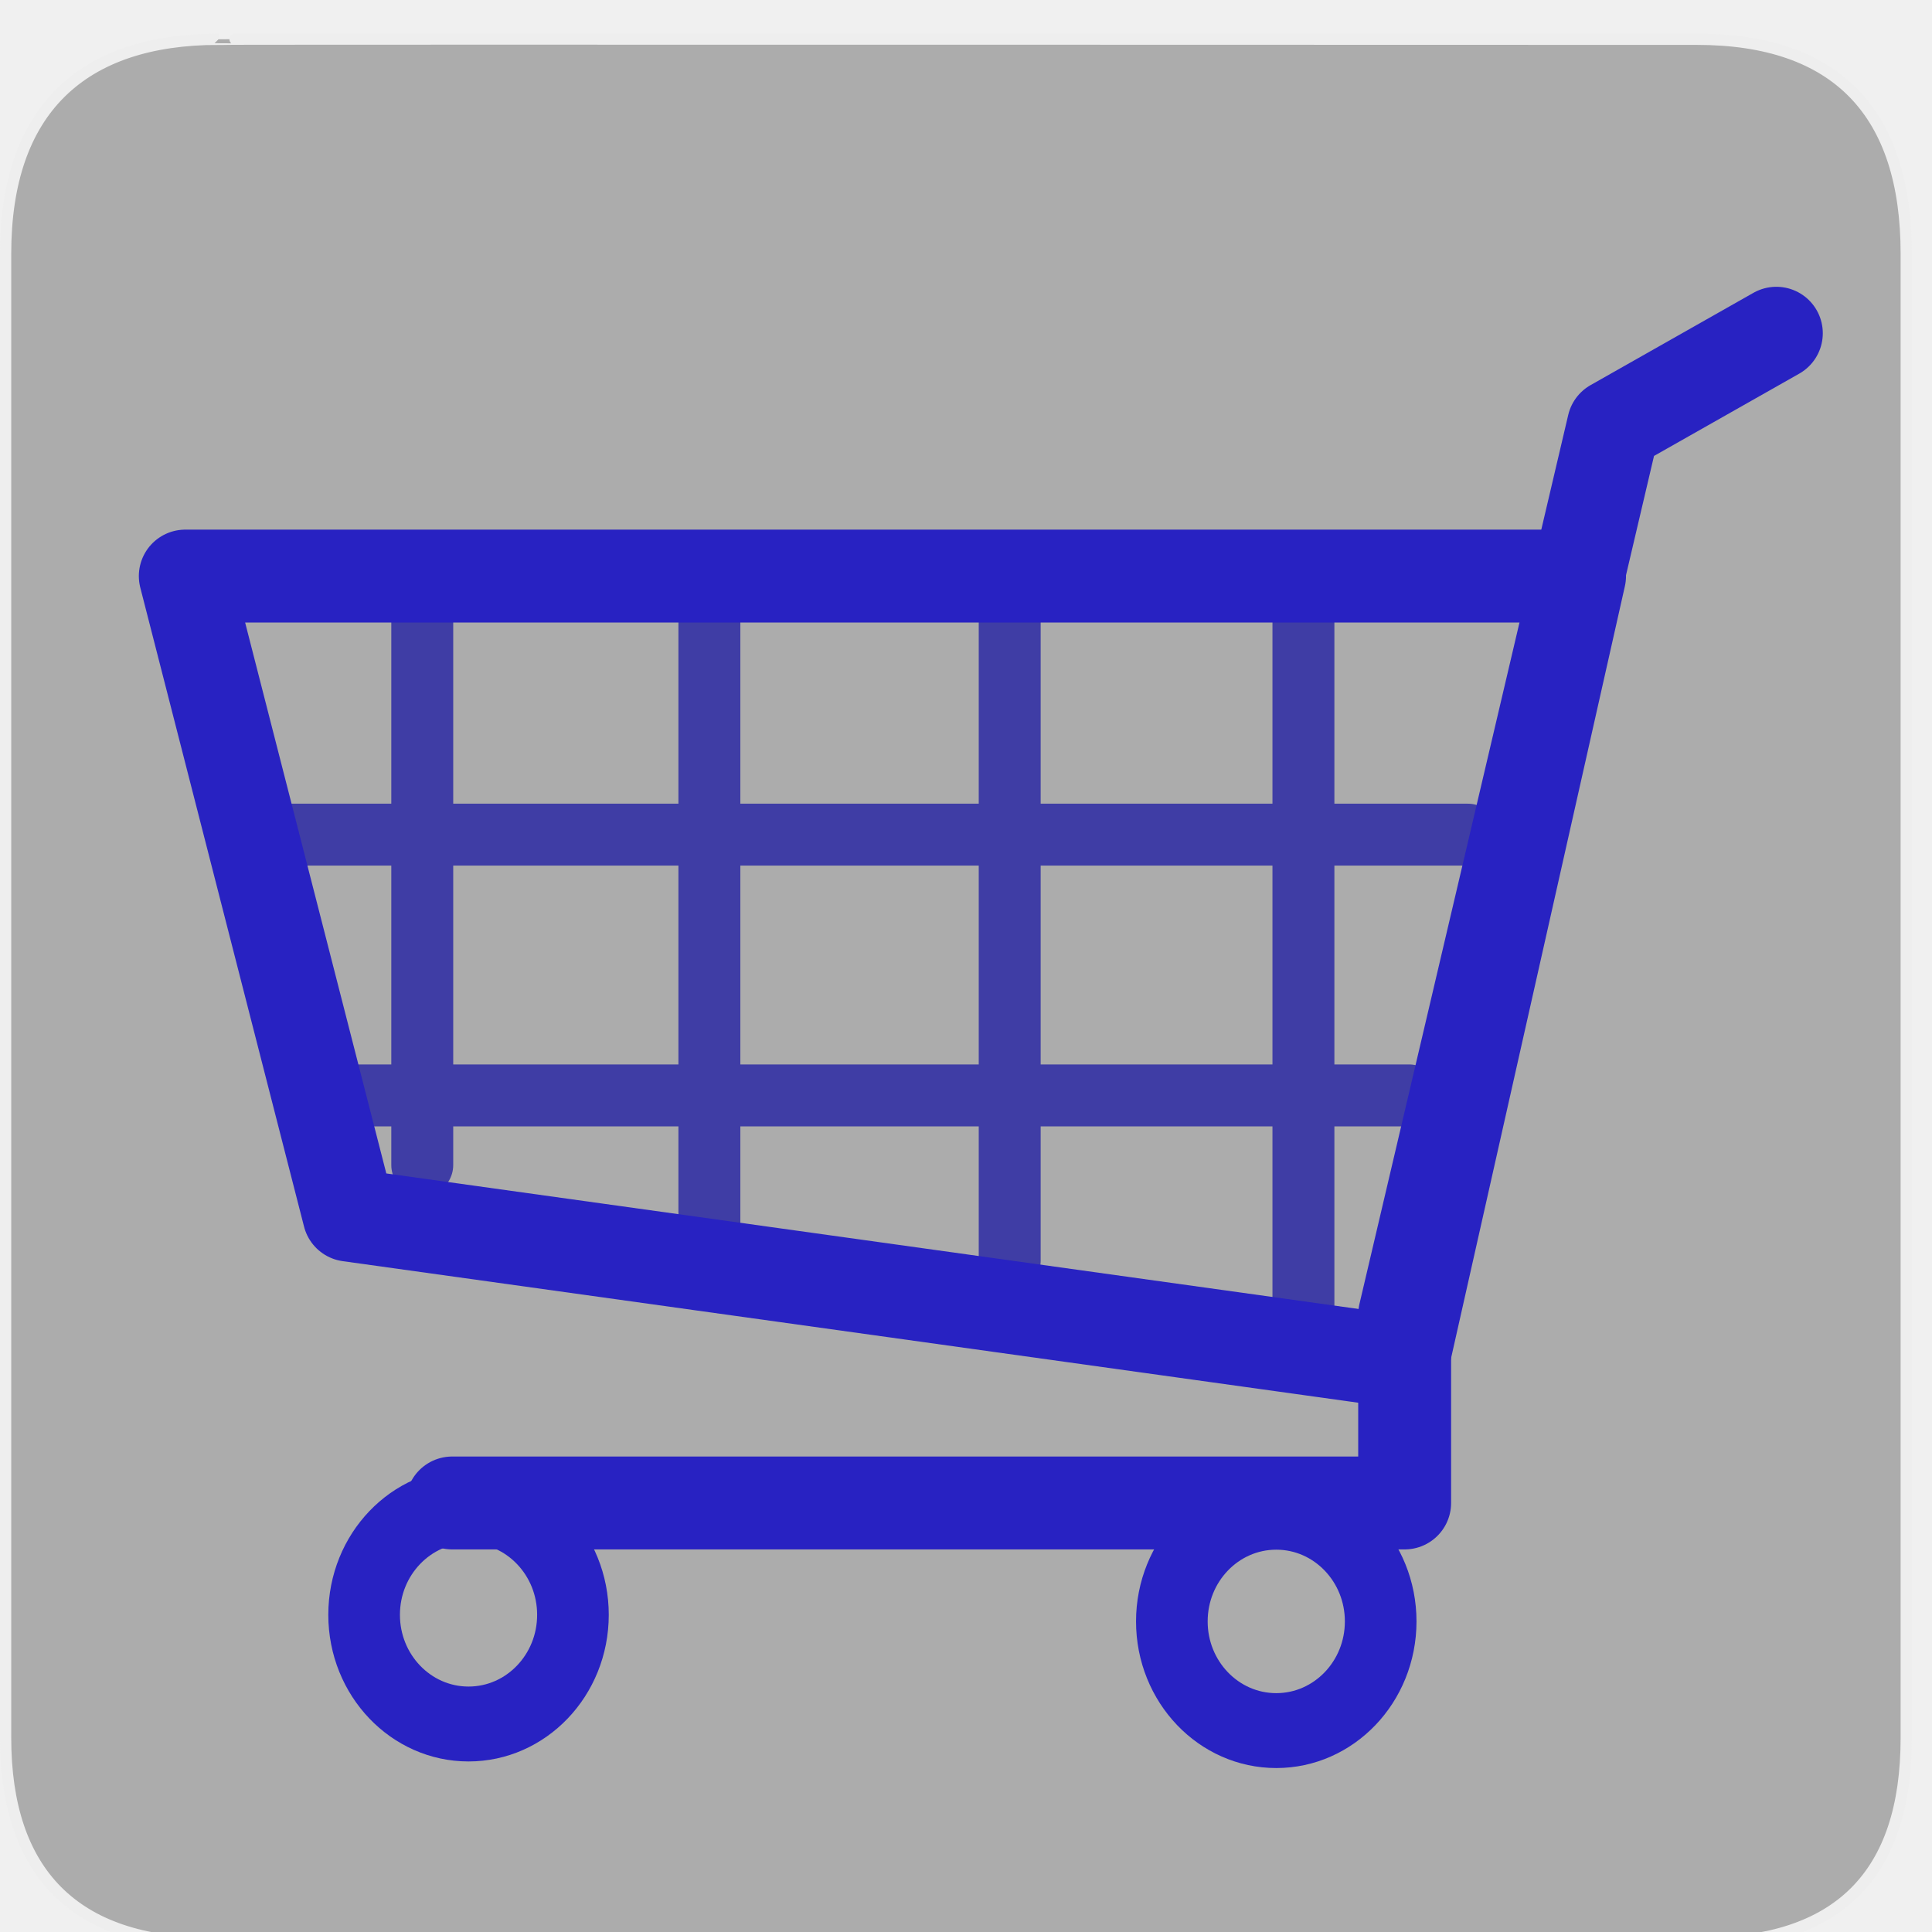
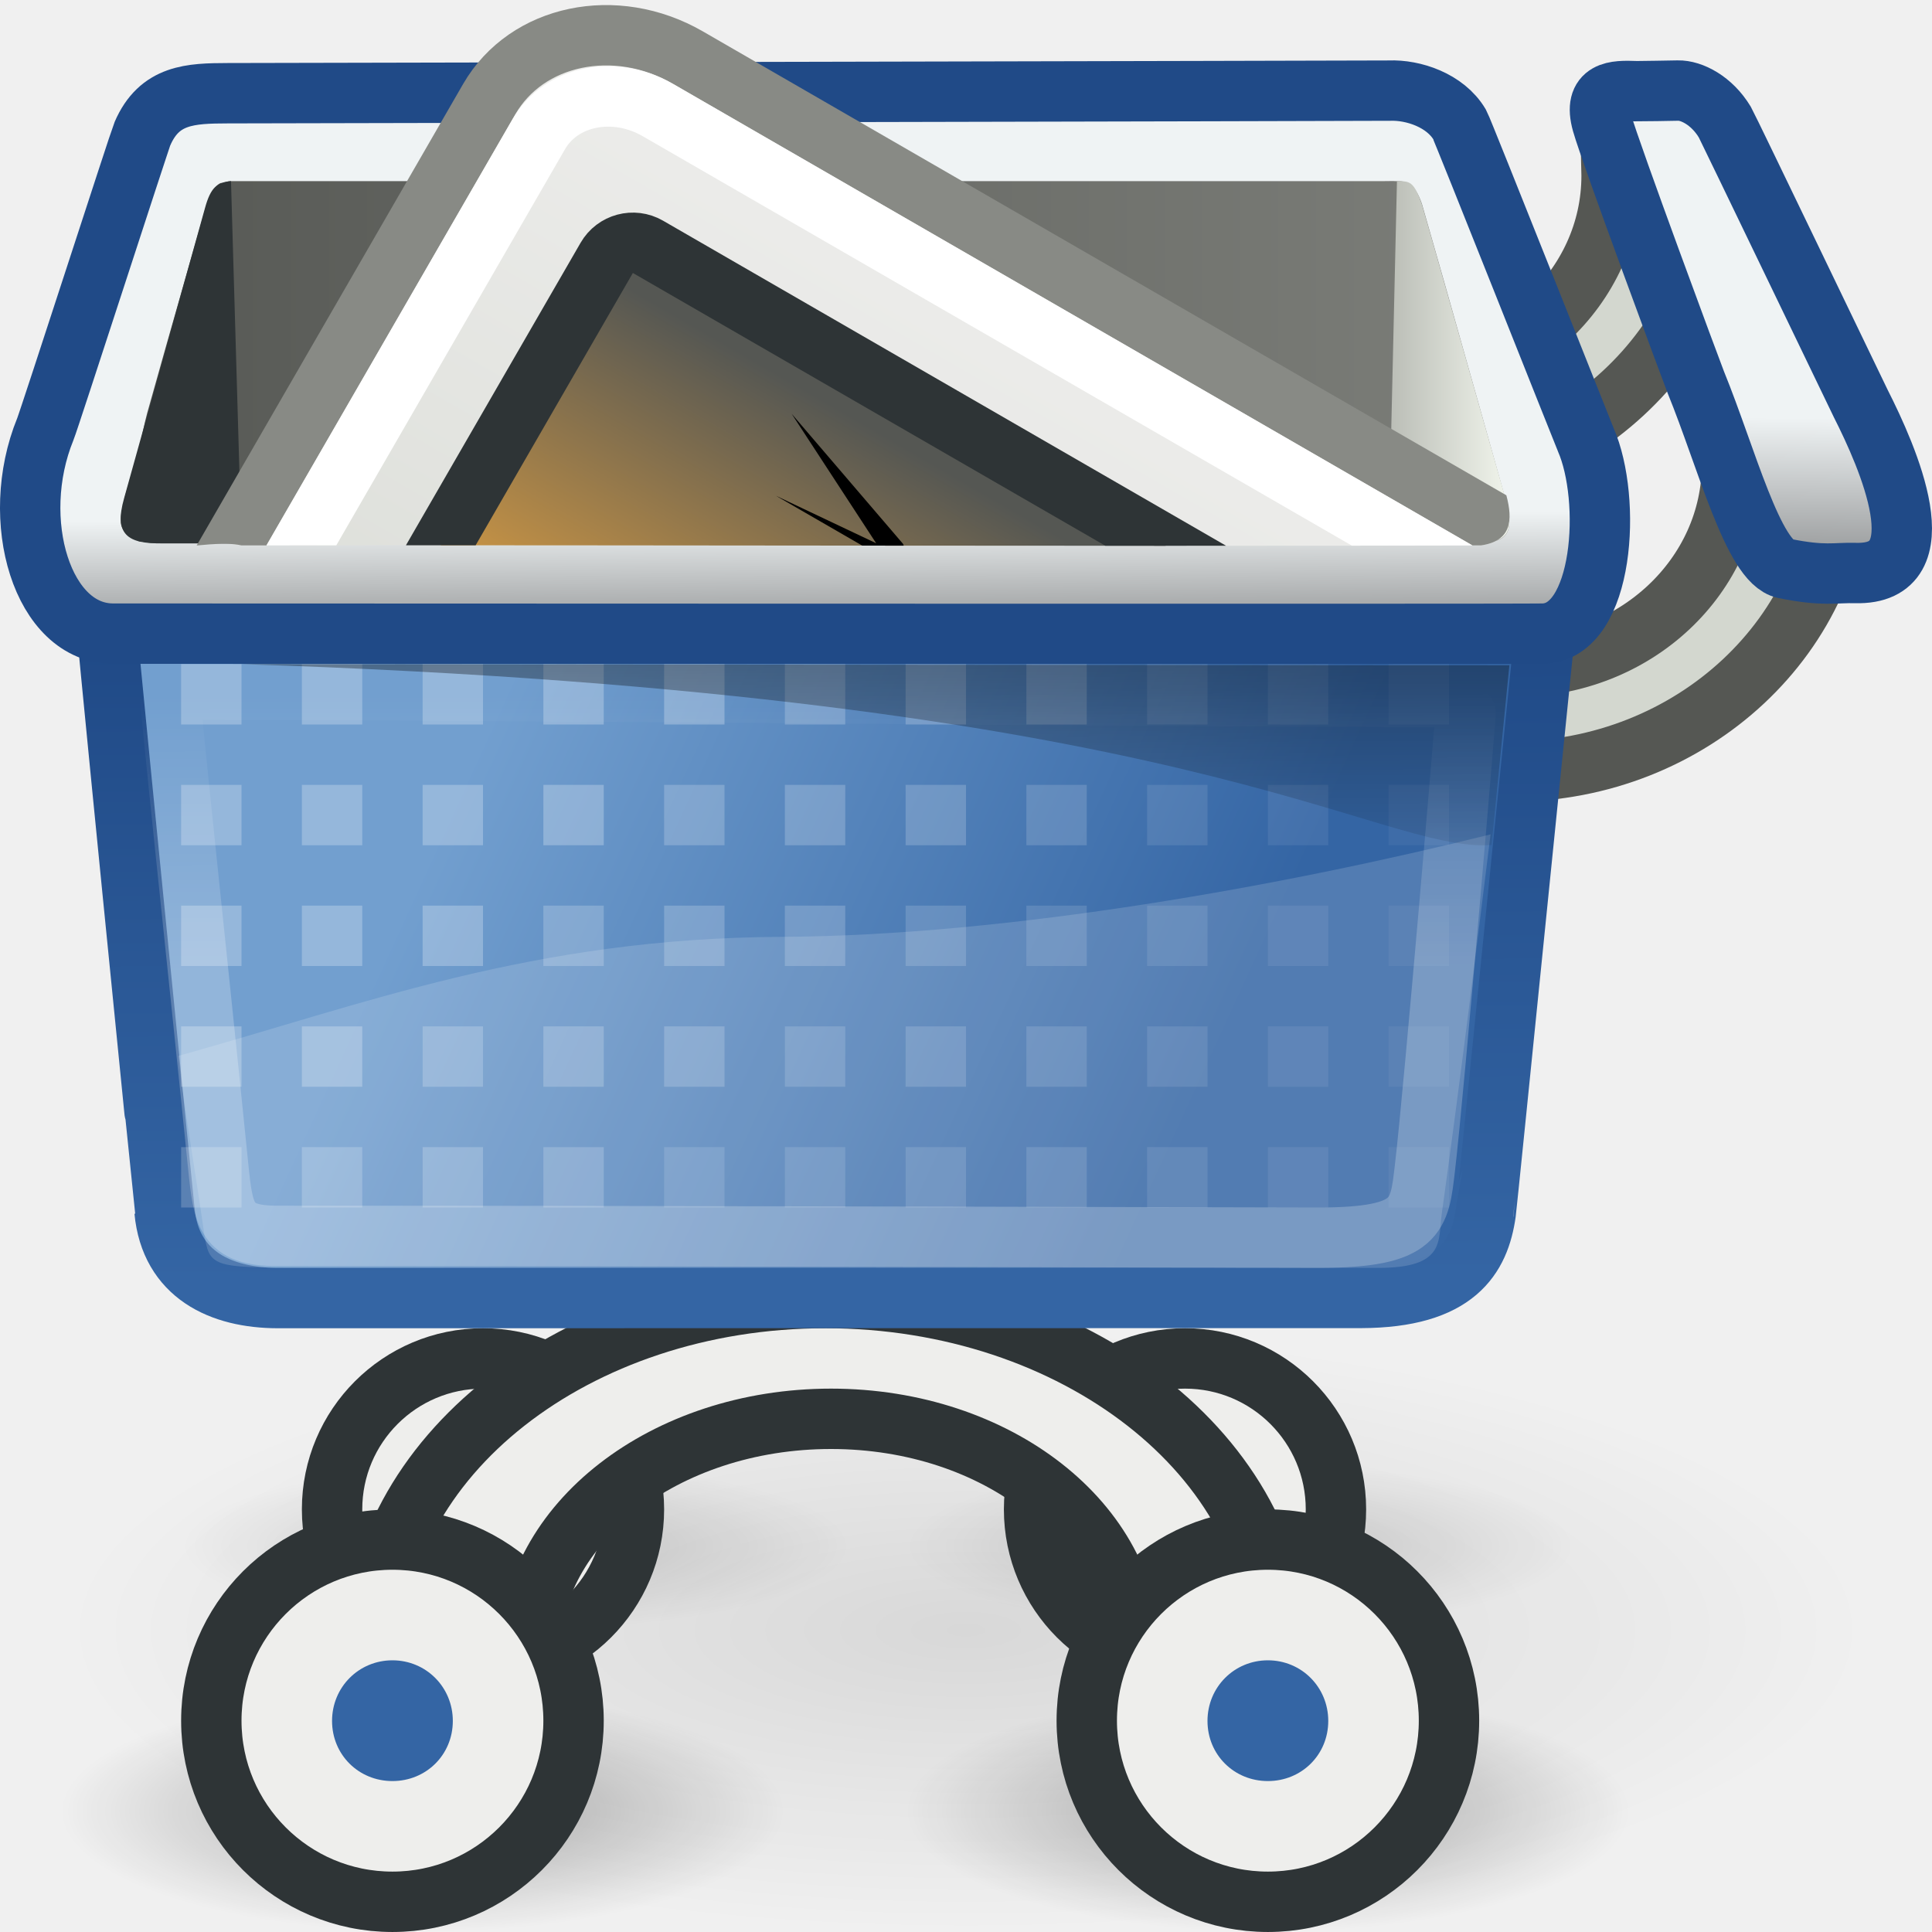
- <svg xmlns="http://www.w3.org/2000/svg" version="1.0" width="100" height="100" viewBox="0 0 100 100" id="svg2">
-   <defs id="defs4">
-     </defs>
-   <g id="g3848" transform="matrix(0.1706592,0,0,0.1706592,0,83.64731)">
-     <g transform="translate(0,-480)" style="fill:#000000;fill-opacity:0.283" id="g1327">
-       <path id="path1329" style="fill:#000000;fill-opacity:0.283;stroke:#eeeeee;stroke-width:3.408" d="M 66.275,1.768 C 24.94,1.768 1.704,23.139 1.704,66.804 l 0,450.123 c 0,40.844 20.895,62.229 62.192,62.229 l 452.024,0 c 41.307,0 62.229,-20.315 62.229,-62.229 l 0,-450.123 c 0,-42.601 -20.922,-65.036 -63.521,-65.036 -0.004,0 -448.495,-0.143 -448.353,0 z" />
+ <svg xmlns="http://www.w3.org/2000/svg" xmlns:xlink="http://www.w3.org/1999/xlink" version="1.0" width="32" height="32" id="svg57">
+   <defs id="defs3">
+     <linearGradient id="linearGradient15796">
+       <stop id="stop15798" style="stop-color:#000000;stop-opacity:1" offset="0" />
+       <stop id="stop15800" style="stop-color:#000000;stop-opacity:0" offset="1" />
+     </linearGradient>
+     <linearGradient id="linearGradient381">
+       <stop id="stop382" style="stop-color:#ffffff;stop-opacity:1" offset="0" />
+       <stop id="stop383" style="stop-color:#ffffff;stop-opacity:0" offset="1" />
+     </linearGradient>
+     <linearGradient id="linearGradient1065">
+       <stop id="stop1066" style="stop-color:#729fcf;stop-opacity:1" offset="0" />
+       <stop id="stop1067" style="stop-color:#3465a4;stop-opacity:1" offset="1" />
+     </linearGradient>
+     <linearGradient id="linearGradient172">
+       <stop id="stop173" style="stop-color:#204a87;stop-opacity:1" offset="0" />
+       <stop id="stop174" style="stop-color:#3465a4;stop-opacity:1" offset="1" />
+     </linearGradient>
+     <linearGradient id="linearGradient161">
+       <stop id="stop162" style="stop-color:#575955;stop-opacity:1" offset="0" />
+       <stop id="stop163" style="stop-color:#7c7e79;stop-opacity:1" offset="1" />
+     </linearGradient>
+     <linearGradient id="linearGradient157">
+       <stop id="stop158" style="stop-color:#babdb6;stop-opacity:1" offset="0" />
+       <stop id="stop159" style="stop-color:#f1f5ec;stop-opacity:1" offset="1" />
+     </linearGradient>
+     <linearGradient id="linearGradient149">
+       <stop id="stop150" style="stop-color:#000000;stop-opacity:1" offset="0" />
+       <stop id="stop151" style="stop-color:#000000;stop-opacity:0" offset="1" />
+     </linearGradient>
+     <linearGradient id="linearGradient1869">
+       <stop id="stop1870" style="stop-color:#eff3f4;stop-opacity:1" offset="0" />
+       <stop id="stop1871" style="stop-color:#939596;stop-opacity:1" offset="1" />
+     </linearGradient>
+     <linearGradient x1="44.757" y1="11.072" x2="44.864" y2="15.095" id="linearGradient5340" xlink:href="#linearGradient1869" gradientUnits="userSpaceOnUse" gradientTransform="matrix(0.5631986,2.2551601e-2,-1.4938618e-2,0.6065785,5.07098,-0.7967673)" />
+     <linearGradient x1="19.977" y1="38.963" x2="19.858" y2="23.601" id="linearGradient5345" xlink:href="#linearGradient381" gradientUnits="userSpaceOnUse" gradientTransform="matrix(0.7173374,0,0,0.2978075,-0.572959,4.475491)" />
+     <linearGradient x1="5.852" y1="25.978" x2="7.529" y2="69.461" id="linearGradient5351" xlink:href="#linearGradient149" gradientUnits="userSpaceOnUse" gradientTransform="matrix(2.03941,0,0,0.2755419,-1.935528,-4.158089)" />
+     <linearGradient x1="-4.638" y1="104.388" x2="-4.524" y2="110.614" id="linearGradient5361" xlink:href="#linearGradient1869" gradientUnits="userSpaceOnUse" gradientTransform="matrix(0.8645561,0,0,0.3147706,17.36193,-24.29941)" />
+     <linearGradient x1="10.861" y1="33.139" x2="30.587" y2="37.721" id="linearGradient5364" xlink:href="#linearGradient1065" gradientUnits="userSpaceOnUse" gradientTransform="matrix(0.7033294,0,0,0.3559023,-0.6071153,2.466422)" />
+     <linearGradient x1="19.347" y1="23.114" x2="19.673" y2="52.625" id="linearGradient5366" xlink:href="#linearGradient172" gradientUnits="userSpaceOnUse" gradientTransform="matrix(0.7033294,0,0,0.3559023,-0.6071153,2.466422)" />
+     <radialGradient cx="22.188" cy="43.938" r="21.812" fx="22.188" fy="43.938" id="radialGradient5384" xlink:href="#linearGradient15796" gradientUnits="userSpaceOnUse" gradientTransform="matrix(1,0,0,0.1575931,0,37.01325)" />
+     <linearGradient x1="2.933" y1="21.17" x2="19.738" y2="21.17" id="linearGradient6751" xlink:href="#linearGradient161" gradientUnits="userSpaceOnUse" gradientTransform="matrix(1.383941,0,0,0.3570344,-2.058492,-1.558288)" />
+     <radialGradient cx="22.188" cy="43.938" r="21.812" fx="22.188" fy="43.938" id="radialGradient8668" xlink:href="#linearGradient15796" gradientUnits="userSpaceOnUse" gradientTransform="matrix(1,0,0,0.1575931,0,37.01325)" />
+     <radialGradient cx="22.188" cy="43.938" r="21.812" fx="22.188" fy="43.938" id="radialGradient9074" xlink:href="#linearGradient15796" gradientUnits="userSpaceOnUse" gradientTransform="matrix(1,0,0,0.1575931,0,37.01325)" />
+     <radialGradient cx="22.188" cy="43.938" r="21.812" fx="22.188" fy="43.938" id="radialGradient9078" xlink:href="#linearGradient15796" gradientUnits="userSpaceOnUse" gradientTransform="matrix(1,0,0,0.1575931,0,37.01325)" />
+     <radialGradient cx="22.188" cy="43.938" r="21.812" fx="22.188" fy="43.938" id="radialGradient9082" xlink:href="#linearGradient15796" gradientUnits="userSpaceOnUse" gradientTransform="matrix(1,0,0,0.1575931,0,37.01325)" />
+     <linearGradient id="linearGradient5589">
+       <stop id="stop5591" style="stop-color:#ececea;stop-opacity:1" offset="0" />
+       <stop id="stop5593" style="stop-color:#d6d9d2;stop-opacity:1" offset="1" />
+     </linearGradient>
+     <linearGradient id="linearGradient4616">
+       <stop id="stop4618" style="stop-color:#2e3436;stop-opacity:1" offset="0" />
+       <stop id="stop4620" style="stop-color:#2e3436;stop-opacity:0" offset="1" />
+     </linearGradient>
+     <linearGradient id="linearGradient4928">
+       <stop id="stop4930" style="stop-color:#fce94f;stop-opacity:1" offset="0" />
+       <stop id="stop4932" style="stop-color:#fce94f;stop-opacity:0" offset="1" />
+     </linearGradient>
+     <linearGradient id="linearGradient2065">
+       <stop id="stop2067" style="stop-color:#555753;stop-opacity:1" offset="0" />
+       <stop id="stop2069" style="stop-color:#fcaf3e;stop-opacity:1" offset="1" />
+     </linearGradient>
+     <linearGradient x1="12.812" y1="4" x2="12.812" y2="25.985" id="linearGradient10188" xlink:href="#linearGradient5589" gradientUnits="userSpaceOnUse" gradientTransform="matrix(0.7586207,0,0,0.68,0.362069,-38.2)" />
+     <linearGradient x1="-11.986" y1="13.123" x2="-11.986" y2="29.727" id="linearGradient10190" xlink:href="#linearGradient2065" gradientUnits="userSpaceOnUse" gradientTransform="matrix(0.4567904,0,0,0.4583338,17.9753,-38.7255)" />
+     <radialGradient cx="-6.007" cy="32.837" r="9.906" fx="-6.007" fy="32.837" id="radialGradient10192" xlink:href="#linearGradient4928" gradientUnits="userSpaceOnUse" gradientTransform="matrix(0.4987002,0,0,0.4484765,12.82835,-37.69436)" />
+     <linearGradient x1="25.355" y1="34.007" x2="25.355" y2="32.409" id="linearGradient10194" xlink:href="#linearGradient4616" gradientUnits="userSpaceOnUse" gradientTransform="matrix(0.4411769,0,0,0.4999997,1.911766,-40.45466)" />
+     <linearGradient x1="55.208" y1="6.89" x2="60.686" y2="6.89" id="linearGradient10202" xlink:href="#linearGradient157" gradientUnits="userSpaceOnUse" gradientTransform="matrix(0.3651221,0,0,1.095364,2.84227,-1.546839)" />
+     <clipPath id="clipPath10207">
+       <path d="M -2.729,-34.252 C -2.467,-32.768 -1.292,-29.207 -1.262,-28.712 C -0.952,-27.516 -0.661,-26.301 -0.277,-25.131 C 0.355,-24.675 1.034,-25.614 1.642,-25.806 C 7.563,-29.235 13.507,-32.635 19.423,-36.072 C 20.223,-36.703 18.81,-37.316 18.477,-37.835 C 17.721,-38.546 14.576,-41.925 13.049,-43.361 L -2.729,-34.252 z" id="path10209" style="fill:url(#linearGradient10211);fill-opacity:1;fill-rule:evenodd;stroke:none;stroke-width:0;stroke-linecap:butt;stroke-linejoin:miter;marker:none;marker-start:none;marker-mid:none;marker-end:none;stroke-miterlimit:4;stroke-dashoffset:0;stroke-opacity:1;visibility:visible;display:block" />
+     </clipPath>
+     <linearGradient x1="2.933" y1="21.17" x2="19.738" y2="21.17" id="linearGradient10211" xlink:href="#linearGradient161" gradientUnits="userSpaceOnUse" gradientTransform="matrix(1.198528,-0.6919707,0.1785172,0.3092009,-8.883533,-31.92038)" />
+   </defs>
+   <g id="layer1" style="display:inline">
+     <path d="M 44,43.938 A 21.812,3.438 0 1 1 0.375,43.938 A 21.812,3.438 0 1 1 44,43.938 z" transform="matrix(0.6876791,0,0,1.454546,0.7421203,-36.90909)" id="path9080" style="opacity:0.1;fill:url(#radialGradient9082);fill-opacity:1;fill-rule:nonzero;stroke:none;stroke-width:1;stroke-linejoin:round;stroke-miterlimit:4;stroke-dasharray:none;stroke-dashoffset:0;stroke-opacity:1" />
+     <path d="M 44,43.938 A 21.812,3.438 0 1 1 0.375,43.938 A 21.812,3.438 0 1 1 44,43.938 z" transform="matrix(0.2541778,0,0,0.4039033,14.90468,7.865081)" id="path9076" style="opacity:0.15;fill:url(#radialGradient9078);fill-opacity:1;fill-rule:nonzero;stroke:none;stroke-width:1;stroke-linejoin:round;stroke-miterlimit:4;stroke-dasharray:none;stroke-dashoffset:0;stroke-opacity:1" />
+     <path d="M 44,43.938 A 21.812,3.438 0 1 1 0.375,43.938 A 21.812,3.438 0 1 1 44,43.938 z" transform="matrix(0.2541778,0,0,0.4039033,2.904683,7.865081)" id="path15413" style="opacity:0.15;fill:url(#radialGradient8668);fill-opacity:1;fill-rule:nonzero;stroke:none;stroke-width:1;stroke-linejoin:round;stroke-miterlimit:4;stroke-dasharray:none;stroke-dashoffset:0;stroke-opacity:1" />
+     <path d="M 44,43.938 A 21.812,3.438 0 1 1 0.375,43.938 A 21.812,3.438 0 1 1 44,43.938 z" transform="matrix(0.2750716,0,0,0.5818182,14.89685,4.436364)" id="path9072" style="opacity:0.3;fill:url(#radialGradient9074);fill-opacity:1;fill-rule:nonzero;stroke:none;stroke-width:1;stroke-linejoin:round;stroke-miterlimit:4;stroke-dasharray:none;stroke-dashoffset:0;stroke-opacity:1" />
+     <path d="M 13.837,42.801 A 4.964,4.964 0 1 1 3.909,42.801 A 4.964,4.964 0 1 1 13.837,42.801 z" transform="matrix(0.5036089,0,0,0.5036089,3.531496,3.444882)" id="path8689" style="fill:#eeeeec;fill-opacity:1;stroke:#2e3436;stroke-width:1.986;stroke-linecap:round;stroke-linejoin:miter;stroke-miterlimit:4;stroke-dasharray:none;stroke-opacity:1" />
+     <path d="M 44,43.938 A 21.812,3.438 0 1 1 0.375,43.938 A 21.812,3.438 0 1 1 44,43.938 z" transform="matrix(0.2750716,0,0,0.5818182,0.8968481,4.436364)" id="path15411" style="opacity:0.3;fill:url(#radialGradient5384);fill-opacity:1;fill-rule:nonzero;stroke:none;stroke-width:1;stroke-linejoin:round;stroke-miterlimit:4;stroke-dasharray:none;stroke-dashoffset:0;stroke-opacity:1" />
+     <path d="M 13.837,42.801 A 4.964,4.964 0 1 1 3.909,42.801 A 4.964,4.964 0 1 1 13.837,42.801 z" transform="matrix(0.5036089,0,0,0.5036089,15.15904,3.444883)" id="path3260" style="fill:#eeeeec;fill-opacity:1;stroke:#2e3436;stroke-width:1.986;stroke-linecap:round;stroke-linejoin:miter;stroke-miterlimit:4;stroke-dasharray:none;stroke-opacity:1" />
+     <path d="M 6.188,27.5 C 6.187,27.458 6.188,27.417 6.188,27.375 C 6.188,24.13 9.534,21.5 13.673,21.5 C 17.811,21.5 21.187,24.13 21.187,27.375 C 21.187,27.417 21.188,27.458 21.187,27.5 L 18.723,27.5 C 18.725,27.459 18.723,27.417 18.723,27.375 C 18.723,25.235 16.516,23.5 13.764,23.5 C 11.012,23.5 8.774,25.235 8.774,27.375 C 8.774,27.417 8.773,27.459 8.774,27.5 L 6.188,27.5 z" id="path3292" style="fill:#eeeeec;fill-opacity:1;stroke:#2e3436;stroke-width:1;stroke-linecap:round;stroke-linejoin:miter;stroke-miterlimit:4;stroke-dasharray:none;stroke-opacity:1" />
+     <path d="M 13.837,42.801 A 4.964,4.964 0 1 1 3.909,42.801 A 4.964,4.964 0 1 1 13.837,42.801 z" transform="matrix(0.6043307,0,0,0.6043307,15.6378,2.633858)" id="path3254" style="fill:#eeeeec;fill-opacity:1;stroke:#2e3436;stroke-width:1.655;stroke-linecap:round;stroke-linejoin:miter;stroke-miterlimit:4;stroke-dasharray:none;stroke-opacity:1" />
+     <path d="M 8.875,39 C 6.75,39 5.062,40.688 5.062,42.812 C 5.062,44.937 6.741,46.594 8.875,46.594 C 11.009,46.594 12.688,44.937 12.688,42.812 C 12.688,40.688 11,39 8.875,39 z" transform="matrix(0.2622951,0,0,0.2633745,18.67213,17.22839)" id="path10732" style="fill:#3465a4;fill-opacity:1;stroke:none;stroke-width:1;stroke-linecap:round;stroke-linejoin:miter;stroke-miterlimit:4;stroke-dasharray:none;stroke-opacity:1" />
+     <path d="M 19.6,7.574 C 19.599,7.61 19.6,7.646 19.6,7.682 C 19.6,10.498 22.026,12.78 25.026,12.78 C 28.027,12.78 30.475,10.498 30.475,7.682 C 30.475,7.646 30.476,7.61 30.475,7.574 L 28.688,7.574 C 28.69,7.61 28.688,7.646 28.688,7.682 C 28.688,9.54 27.088,11.045 25.093,11.045 C 23.097,11.045 21.475,9.54 21.475,7.682 C 21.475,7.646 21.474,7.61 21.475,7.574 L 19.6,7.574 z" id="path3280" style="fill:#d3d7cf;fill-opacity:1;stroke:#555753;stroke-width:1;stroke-linecap:round;stroke-linejoin:miter;stroke-miterlimit:4;stroke-dasharray:none;stroke-opacity:1" />
+     <path d="M 17.503,2.802 C 17.502,2.838 17.503,2.874 17.503,2.91 C 17.503,5.726 19.956,8.008 22.99,8.008 C 26.024,8.008 28.5,5.726 28.5,2.91 C 28.5,2.874 28.5,2.838 28.5,2.802 L 26.693,2.802 C 26.694,2.838 26.693,2.874 26.693,2.91 C 26.693,4.768 25.075,6.273 23.057,6.273 C 21.039,6.273 19.399,4.768 19.399,2.91 C 19.399,2.874 19.398,2.838 19.399,2.802 L 17.503,2.802 z" id="path3288" style="fill:#d3d7cf;fill-opacity:1;stroke:#555753;stroke-width:1;stroke-linecap:round;stroke-linejoin:miter;stroke-miterlimit:4;stroke-dasharray:none;stroke-opacity:1" />
+     <path d="M 1.688,9.5 C 1.662,9.485 2.724,20.054 2.725,20.057 C 2.824,21.113 3.661,21.498 4.598,21.5 C 4.631,21.5 22.168,21.499 22.542,21.498 C 24.119,21.493 24.505,20.821 24.609,20.087 C 24.617,20.073 25.679,9.514 25.688,9.5 C 17.688,9.5 9.688,9.5 1.688,9.5 z" id="path1751" style="fill:url(#linearGradient5364);fill-opacity:1;fill-rule:evenodd;stroke:url(#linearGradient5366);stroke-width:1;stroke-linecap:butt;stroke-linejoin:miter;stroke-miterlimit:4;stroke-dasharray:none;stroke-opacity:1" />
+     <path d="M 3.772,1.544 C 3.156,1.546 2.64,1.562 2.359,2.215 C 2.31,2.328 0.822,6.934 0.75,7.11 C 0.137,8.614 0.702,10.508 1.886,10.495 C 2.111,10.493 25.204,10.507 25.562,10.495 C 26.569,10.463 26.698,8.269 26.265,7.282 C 26.24,7.227 24.227,2.152 24.176,2.062 C 23.939,1.661 23.407,1.485 23.012,1.501 C 22.934,1.504 3.849,1.544 3.772,1.544 z" id="path1841" style="fill:url(#linearGradient5361);fill-opacity:1;fill-rule:evenodd;stroke:#204a87;stroke-width:1;stroke-linecap:butt;stroke-linejoin:miter;stroke-miterlimit:4;stroke-dasharray:none;stroke-opacity:1" />
+     <path d="M 3.812,3 C 3.766,3.004 3.721,3.022 3.687,3.031 C 3.678,3.033 3.663,3.029 3.655,3.031 C 3.601,3.055 3.57,3.101 3.53,3.156 C 3.485,3.219 3.441,3.307 3.406,3.438 C 3.383,3.519 2.826,5.451 2.437,6.844 C 2.382,7.05 2.357,7.209 2.312,7.375 C 2.238,7.642 2.071,8.218 2.062,8.25 C 2.062,8.251 2.063,8.28 2.062,8.281 C 2.027,8.414 1.995,8.534 2,8.625 C 2,8.633 1.999,8.648 2,8.656 C 2.009,8.739 2.048,8.793 2.094,8.844 C 2.131,8.885 2.188,8.915 2.25,8.938 C 2.274,8.946 2.285,8.962 2.312,8.969 C 2.322,8.971 2.333,8.966 2.344,8.969 C 2.438,8.988 2.553,9.003 2.687,9 C 2.695,9 3.309,9 3.687,9 C 3.807,9 3.962,9 3.999,9 C 6.228,8.997 20.2,9 22.989,9 C 23.03,9 23.168,9 23.27,9 C 23.645,9 24.25,9 24.301,9 C 24.795,8.981 25.12,9.01 24.957,8.344 C 24.922,8.217 24.319,6.074 23.926,4.688 C 23.785,4.191 23.556,3.389 23.551,3.375 C 23.487,3.193 23.426,3.11 23.364,3.062 C 23.302,3.015 23.24,3.001 23.145,3 C 23.138,2.999 23.122,3.001 23.114,3 C 23.067,2.996 23.004,3.001 22.927,3 L 3.812,3 z" id="path1864" style="fill:url(#linearGradient6751);fill-opacity:1;fill-rule:evenodd;stroke:none;stroke-width:0;stroke-linecap:butt;stroke-linejoin:miter;marker:none;marker-start:none;marker-mid:none;marker-end:none;stroke-miterlimit:4;stroke-dashoffset:0;stroke-opacity:1;visibility:visible;display:block" />
+     <path d="M 3.826,3 C 3.599,3.02 3.49,3.099 3.395,3.447 C 3.364,3.562 2.104,8.079 2.055,8.254 C 1.886,8.851 2.109,9.012 2.693,8.999 C 2.703,8.999 3.888,9 4,8.999 L 3.826,3 z" id="path1880" style="fill:#2e3436;fill-opacity:1;fill-rule:evenodd;stroke:none;stroke-width:0;stroke-linecap:butt;stroke-linejoin:miter;marker:none;marker-start:none;marker-mid:none;marker-end:none;stroke-miterlimit:4;stroke-dashoffset:0;stroke-opacity:1;visibility:visible;display:block" />
+     <path d="M 23.138,3 C 23.351,3.003 23.413,2.996 23.549,3.379 C 23.568,3.432 24.908,8.156 24.956,8.329 C 25.12,8.995 24.808,8.981 24.314,9 C 24.22,9 23.109,9 23,9 L 23.138,3 z" id="path1888" style="fill:url(#linearGradient10202);fill-opacity:1;fill-rule:evenodd;stroke:none;stroke-width:0;stroke-linecap:butt;stroke-linejoin:miter;marker:none;marker-start:none;marker-mid:none;marker-end:none;stroke-miterlimit:4;stroke-dashoffset:0;stroke-opacity:1;visibility:visible;display:block" />
+     <path d="M 2.814,11.422 C 2.783,11.422 3.273,15.933 3.613,19.308 C 3.697,20.136 3.741,20.47 4.589,20.47 C 11.582,20.47 21.521,20.501 21.859,20.5 C 23.496,20.496 23.508,20.135 23.601,19.347 C 23.761,18 24.304,11.543 24.296,11.543 C 18.436,11.543 10.053,11.433 2.814,11.422 z" id="path375" style="opacity:0.8;fill:none;fill-opacity:1;fill-rule:evenodd;stroke:url(#linearGradient5345);stroke-width:1;stroke-linecap:butt;stroke-linejoin:miter;stroke-miterlimit:4;stroke-dasharray:none;stroke-opacity:0.286" />
+     <path d="M 27.095,1.51 C 26.745,1.497 26.385,1.498 26.535,2.036 C 26.67,2.521 28.025,6.176 28.09,6.337 C 28.597,7.58 29.04,9.311 29.558,9.416 C 30.222,9.55 30.392,9.481 30.734,9.491 C 32.139,9.529 31.266,7.564 30.819,6.682 C 30.793,6.632 28.616,2.103 28.568,2.022 C 28.351,1.662 28.014,1.495 27.793,1.5 C 27.75,1.501 27.138,1.512 27.095,1.51 z" id="path3276" style="fill:url(#linearGradient5340);fill-opacity:1;fill-rule:evenodd;stroke:#204a87;stroke-width:1;stroke-linecap:butt;stroke-linejoin:miter;stroke-miterlimit:4;stroke-dasharray:none;stroke-opacity:1" />
+     <rect width="1" height="1" x="3" y="11" id="rect5621" style="opacity:0.25;fill:#ffffff;fill-opacity:1;fill-rule:nonzero;stroke:none;stroke-width:1;stroke-linejoin:round;stroke-miterlimit:4;stroke-dasharray:none;stroke-dashoffset:0;stroke-opacity:1" />
+     <rect width="1" height="1" x="5" y="11" id="rect5623" style="opacity:0.25;fill:#ffffff;fill-opacity:1;fill-rule:nonzero;stroke:none;stroke-width:1;stroke-linejoin:round;stroke-miterlimit:4;stroke-dasharray:none;stroke-dashoffset:0;stroke-opacity:1" />
+     <rect width="1" height="1" x="7" y="11" id="rect5625" style="opacity:0.25;fill:#ffffff;fill-opacity:1;fill-rule:nonzero;stroke:none;stroke-width:1;stroke-linejoin:round;stroke-miterlimit:4;stroke-dasharray:none;stroke-dashoffset:0;stroke-opacity:1" />
+     <rect width="1" height="1" x="9" y="11" id="rect5627" style="opacity:0.25;fill:#ffffff;fill-opacity:1;fill-rule:nonzero;stroke:none;stroke-width:1;stroke-linejoin:round;stroke-miterlimit:4;stroke-dasharray:none;stroke-dashoffset:0;stroke-opacity:1" />
+     <rect width="1" height="1" x="11" y="11" id="rect5629" style="opacity:0.25;fill:#ffffff;fill-opacity:1;fill-rule:nonzero;stroke:none;stroke-width:1;stroke-linejoin:round;stroke-miterlimit:4;stroke-dasharray:none;stroke-dashoffset:0;stroke-opacity:1" />
+     <rect width="1" height="1" x="13" y="11" id="rect5631" style="opacity:0.2;fill:#ffffff;fill-opacity:1;fill-rule:nonzero;stroke:none;stroke-width:1;stroke-linejoin:round;stroke-miterlimit:4;stroke-dasharray:none;stroke-dashoffset:0;stroke-opacity:1" />
+     <rect width="1" height="1" x="17" y="11" id="rect5633" style="opacity:0.185;fill:#ffffff;fill-opacity:1;fill-rule:nonzero;stroke:none;stroke-width:1;stroke-linejoin:round;stroke-miterlimit:4;stroke-dasharray:none;stroke-dashoffset:0;stroke-opacity:1" />
+     <rect width="1" height="1" x="15" y="11" id="rect5635" style="opacity:0.2;fill:#ffffff;fill-opacity:1;fill-rule:nonzero;stroke:none;stroke-width:1;stroke-linejoin:round;stroke-miterlimit:4;stroke-dasharray:none;stroke-dashoffset:0;stroke-opacity:1" />
+     <rect width="1" height="1" x="15" y="13" id="rect5637" style="opacity:0.185;fill:#ffffff;fill-opacity:1;fill-rule:nonzero;stroke:none;stroke-width:1;stroke-linejoin:round;stroke-miterlimit:4;stroke-dasharray:none;stroke-dashoffset:0;stroke-opacity:1" />
+     <rect width="1" height="1" x="13" y="13" id="rect5639" style="opacity:0.2;fill:#ffffff;fill-opacity:1;fill-rule:nonzero;stroke:none;stroke-width:1;stroke-linejoin:round;stroke-miterlimit:4;stroke-dasharray:none;stroke-dashoffset:0;stroke-opacity:1" />
+     <rect width="1" height="1" x="11" y="13" id="rect5641" style="opacity:0.2;fill:#ffffff;fill-opacity:1;fill-rule:nonzero;stroke:none;stroke-width:1;stroke-linejoin:round;stroke-miterlimit:4;stroke-dasharray:none;stroke-dashoffset:0;stroke-opacity:1" />
+     <rect width="1" height="1" x="9" y="13" id="rect5643" style="opacity:0.25;fill:#ffffff;fill-opacity:1;fill-rule:nonzero;stroke:none;stroke-width:1;stroke-linejoin:round;stroke-miterlimit:4;stroke-dasharray:none;stroke-dashoffset:0;stroke-opacity:1" />
+     <rect width="1" height="1" x="7" y="13" id="rect5645" style="opacity:0.25;fill:#ffffff;fill-opacity:1;fill-rule:nonzero;stroke:none;stroke-width:1;stroke-linejoin:round;stroke-miterlimit:4;stroke-dasharray:none;stroke-dashoffset:0;stroke-opacity:1" />
+     <rect width="1" height="1" x="5" y="13" id="rect5647" style="opacity:0.25;fill:#ffffff;fill-opacity:1;fill-rule:nonzero;stroke:none;stroke-width:1;stroke-linejoin:round;stroke-miterlimit:4;stroke-dasharray:none;stroke-dashoffset:0;stroke-opacity:1" />
+     <rect width="1" height="1" x="3" y="13" id="rect5649" style="opacity:0.25;fill:#ffffff;fill-opacity:1;fill-rule:nonzero;stroke:none;stroke-width:1;stroke-linejoin:round;stroke-miterlimit:4;stroke-dasharray:none;stroke-dashoffset:0;stroke-opacity:1" />
+     <rect width="1" height="1" x="3" y="15" id="rect5651" style="opacity:0.25;fill:#ffffff;fill-opacity:1;fill-rule:nonzero;stroke:none;stroke-width:1;stroke-linejoin:round;stroke-miterlimit:4;stroke-dasharray:none;stroke-dashoffset:0;stroke-opacity:1" />
+     <rect width="1" height="1" x="5" y="15" id="rect5653" style="opacity:0.25;fill:#ffffff;fill-opacity:1;fill-rule:nonzero;stroke:none;stroke-width:1;stroke-linejoin:round;stroke-miterlimit:4;stroke-dasharray:none;stroke-dashoffset:0;stroke-opacity:1" />
+     <rect width="1" height="1" x="7" y="15" id="rect5655" style="opacity:0.25;fill:#ffffff;fill-opacity:1;fill-rule:nonzero;stroke:none;stroke-width:1;stroke-linejoin:round;stroke-miterlimit:4;stroke-dasharray:none;stroke-dashoffset:0;stroke-opacity:1" />
+     <rect width="1" height="1" x="9" y="15" id="rect5657" style="opacity:0.2;fill:#ffffff;fill-opacity:1;fill-rule:nonzero;stroke:none;stroke-width:1;stroke-linejoin:round;stroke-miterlimit:4;stroke-dasharray:none;stroke-dashoffset:0;stroke-opacity:1" />
+     <rect width="1" height="1" x="11" y="15" id="rect5659" style="opacity:0.2;fill:#ffffff;fill-opacity:1;fill-rule:nonzero;stroke:none;stroke-width:1;stroke-linejoin:round;stroke-miterlimit:4;stroke-dasharray:none;stroke-dashoffset:0;stroke-opacity:1" />
+     <rect width="1" height="1" x="13" y="15" id="rect5661" style="opacity:0.185;fill:#ffffff;fill-opacity:1;fill-rule:nonzero;stroke:none;stroke-width:1;stroke-linejoin:round;stroke-miterlimit:4;stroke-dasharray:none;stroke-dashoffset:0;stroke-opacity:1" />
+     <rect width="1" height="1" x="15" y="15" id="rect5663" style="opacity:0.15;fill:#ffffff;fill-opacity:1;fill-rule:nonzero;stroke:none;stroke-width:1;stroke-linejoin:round;stroke-miterlimit:4;stroke-dasharray:none;stroke-dashoffset:0;stroke-opacity:1" />
+     <rect width="1" height="1" x="17" y="15" id="rect5665" style="opacity:0.125;fill:#ffffff;fill-opacity:1;fill-rule:nonzero;stroke:none;stroke-width:1;stroke-linejoin:round;stroke-miterlimit:4;stroke-dasharray:none;stroke-dashoffset:0;stroke-opacity:1" />
+     <rect width="1" height="1" x="19" y="15" id="rect5667" style="opacity:0.1;fill:#ffffff;fill-opacity:1;fill-rule:nonzero;stroke:none;stroke-width:1;stroke-linejoin:round;stroke-miterlimit:4;stroke-dasharray:none;stroke-dashoffset:0;stroke-opacity:1" />
+     <rect width="1" height="1" x="21" y="15" id="rect5669" style="opacity:0.075;fill:#ffffff;fill-opacity:1;fill-rule:nonzero;stroke:none;stroke-width:1;stroke-linejoin:round;stroke-miterlimit:4;stroke-dasharray:none;stroke-dashoffset:0;stroke-opacity:1" />
+     <rect width="1" height="1" x="23" y="15" id="rect5671" style="opacity:0.05;fill:#ffffff;fill-opacity:1;fill-rule:nonzero;stroke:none;stroke-width:1;stroke-linejoin:round;stroke-miterlimit:4;stroke-dasharray:none;stroke-dashoffset:0;stroke-opacity:1" />
+     <rect width="1" height="1" x="23" y="13" id="rect5673" style="opacity:0.05;fill:#ffffff;fill-opacity:1;fill-rule:nonzero;stroke:none;stroke-width:1;stroke-linejoin:round;stroke-miterlimit:4;stroke-dasharray:none;stroke-dashoffset:0;stroke-opacity:1" />
+     <rect width="1" height="1" x="21" y="13" id="rect5675" style="opacity:0.075;fill:#ffffff;fill-opacity:1;fill-rule:nonzero;stroke:none;stroke-width:1;stroke-linejoin:round;stroke-miterlimit:4;stroke-dasharray:none;stroke-dashoffset:0;stroke-opacity:1" />
+     <rect width="1" height="1" x="19" y="13" id="rect5677" style="opacity:0.1;fill:#ffffff;fill-opacity:1;fill-rule:nonzero;stroke:none;stroke-width:1;stroke-linejoin:round;stroke-miterlimit:4;stroke-dasharray:none;stroke-dashoffset:0;stroke-opacity:1" />
+     <rect width="1" height="1" x="17" y="13" id="rect5679" style="opacity:0.15;fill:#ffffff;fill-opacity:1;fill-rule:nonzero;stroke:none;stroke-width:1;stroke-linejoin:round;stroke-miterlimit:4;stroke-dasharray:none;stroke-dashoffset:0;stroke-opacity:1" />
+     <rect width="1" height="1" x="19" y="11" id="rect5681" style="opacity:0.1;fill:#ffffff;fill-opacity:1;fill-rule:nonzero;stroke:none;stroke-width:1;stroke-linejoin:round;stroke-miterlimit:4;stroke-dasharray:none;stroke-dashoffset:0;stroke-opacity:1" />
+     <rect width="1" height="1" x="21" y="11" id="rect5683" style="opacity:0.075;fill:#ffffff;fill-opacity:1;fill-rule:nonzero;stroke:none;stroke-width:1;stroke-linejoin:round;stroke-miterlimit:4;stroke-dasharray:none;stroke-dashoffset:0;stroke-opacity:1" />
+     <rect width="1" height="1" x="23" y="11" id="rect5685" style="opacity:0.05;fill:#ffffff;fill-opacity:1;fill-rule:nonzero;stroke:none;stroke-width:1;stroke-linejoin:round;stroke-miterlimit:4;stroke-dasharray:none;stroke-dashoffset:0;stroke-opacity:1" />
+     <rect width="1" height="1" x="23" y="17" id="rect5687" style="opacity:0.05;fill:#ffffff;fill-opacity:1;fill-rule:nonzero;stroke:none;stroke-width:1;stroke-linejoin:round;stroke-miterlimit:4;stroke-dasharray:none;stroke-dashoffset:0;stroke-opacity:1" />
+     <rect width="1" height="1" x="21" y="17" id="rect5689" style="opacity:0.075;fill:#ffffff;fill-opacity:1;fill-rule:nonzero;stroke:none;stroke-width:1;stroke-linejoin:round;stroke-miterlimit:4;stroke-dasharray:none;stroke-dashoffset:0;stroke-opacity:1" />
+     <rect width="1" height="1" x="19" y="17" id="rect5691" style="opacity:0.1;fill:#ffffff;fill-opacity:1;fill-rule:nonzero;stroke:none;stroke-width:1;stroke-linejoin:round;stroke-miterlimit:4;stroke-dasharray:none;stroke-dashoffset:0;stroke-opacity:1" />
+     <rect width="1" height="1" x="17" y="17" id="rect5693" style="opacity:0.125;fill:#ffffff;fill-opacity:1;fill-rule:nonzero;stroke:none;stroke-width:1;stroke-linejoin:round;stroke-miterlimit:4;stroke-dasharray:none;stroke-dashoffset:0;stroke-opacity:1" />
+     <rect width="1" height="1" x="15" y="17" id="rect5695" style="opacity:0.15;fill:#ffffff;fill-opacity:1;fill-rule:nonzero;stroke:none;stroke-width:1;stroke-linejoin:round;stroke-miterlimit:4;stroke-dasharray:none;stroke-dashoffset:0;stroke-opacity:1" />
+     <rect width="1" height="1" x="13" y="17" id="rect5697" style="opacity:0.15;fill:#ffffff;fill-opacity:1;fill-rule:nonzero;stroke:none;stroke-width:1;stroke-linejoin:round;stroke-miterlimit:4;stroke-dasharray:none;stroke-dashoffset:0;stroke-opacity:1" />
+     <rect width="1" height="1" x="11" y="17" id="rect5699" style="opacity:0.185;fill:#ffffff;fill-opacity:1;fill-rule:nonzero;stroke:none;stroke-width:1;stroke-linejoin:round;stroke-miterlimit:4;stroke-dasharray:none;stroke-dashoffset:0;stroke-opacity:1" />
+     <rect width="1" height="1" x="9" y="17" id="rect5701" style="opacity:0.2;fill:#ffffff;fill-opacity:1;fill-rule:nonzero;stroke:none;stroke-width:1;stroke-linejoin:round;stroke-miterlimit:4;stroke-dasharray:none;stroke-dashoffset:0;stroke-opacity:1" />
+     <rect width="1" height="1" x="3" y="17" id="rect5703" style="opacity:0.25;fill:#ffffff;fill-opacity:1;fill-rule:nonzero;stroke:none;stroke-width:1;stroke-linejoin:round;stroke-miterlimit:4;stroke-dasharray:none;stroke-dashoffset:0;stroke-opacity:1" />
+     <rect width="1" height="1" x="5" y="17" id="rect5705" style="opacity:0.25;fill:#ffffff;fill-opacity:1;fill-rule:nonzero;stroke:none;stroke-width:1;stroke-linejoin:round;stroke-miterlimit:4;stroke-dasharray:none;stroke-dashoffset:0;stroke-opacity:1" />
+     <rect width="1" height="1" x="7" y="17" id="rect5707" style="opacity:0.2;fill:#ffffff;fill-opacity:1;fill-rule:nonzero;stroke:none;stroke-width:1;stroke-linejoin:round;stroke-miterlimit:4;stroke-dasharray:none;stroke-dashoffset:0;stroke-opacity:1" />
+     <rect width="1" height="1" x="23" y="19" id="rect5711" style="opacity:0.05;fill:#ffffff;fill-opacity:1;fill-rule:nonzero;stroke:none;stroke-width:1;stroke-linejoin:round;stroke-miterlimit:4;stroke-dasharray:none;stroke-dashoffset:0;stroke-opacity:1" />
+     <rect width="1" height="1" x="21" y="19" id="rect5713" style="opacity:0.075;fill:#ffffff;fill-opacity:1;fill-rule:nonzero;stroke:none;stroke-width:1;stroke-linejoin:round;stroke-miterlimit:4;stroke-dasharray:none;stroke-dashoffset:0;stroke-opacity:1" />
+     <rect width="1" height="1" x="19" y="19" id="rect5715" style="opacity:0.1;fill:#ffffff;fill-opacity:1;fill-rule:nonzero;stroke:none;stroke-width:1;stroke-linejoin:round;stroke-miterlimit:4;stroke-dasharray:none;stroke-dashoffset:0;stroke-opacity:1" />
+     <rect width="1" height="1" x="17" y="19" id="rect5717" style="opacity:0.125;fill:#ffffff;fill-opacity:1;fill-rule:nonzero;stroke:none;stroke-width:1;stroke-linejoin:round;stroke-miterlimit:4;stroke-dasharray:none;stroke-dashoffset:0;stroke-opacity:1" />
+     <rect width="1" height="1" x="15" y="19" id="rect5719" style="opacity:0.125;fill:#ffffff;fill-opacity:1;fill-rule:nonzero;stroke:none;stroke-width:1;stroke-linejoin:round;stroke-miterlimit:4;stroke-dasharray:none;stroke-dashoffset:0;stroke-opacity:1" />
+     <rect width="1" height="1" x="13" y="19" id="rect5721" style="opacity:0.125;fill:#ffffff;fill-opacity:1;fill-rule:nonzero;stroke:none;stroke-width:1;stroke-linejoin:round;stroke-miterlimit:4;stroke-dasharray:none;stroke-dashoffset:0;stroke-opacity:1" />
+     <rect width="1" height="1" x="11" y="19" id="rect5723" style="opacity:0.125;fill:#ffffff;fill-opacity:1;fill-rule:nonzero;stroke:none;stroke-width:1;stroke-linejoin:round;stroke-miterlimit:4;stroke-dasharray:none;stroke-dashoffset:0;stroke-opacity:1" />
+     <rect width="1" height="1" x="9" y="19" id="rect5725" style="opacity:0.185;fill:#ffffff;fill-opacity:1;fill-rule:nonzero;stroke:none;stroke-width:1;stroke-linejoin:round;stroke-miterlimit:4;stroke-dasharray:none;stroke-dashoffset:0;stroke-opacity:1" />
+     <rect width="1" height="1" x="3" y="19" id="rect5727" style="opacity:0.2;fill:#ffffff;fill-opacity:1;fill-rule:nonzero;stroke:none;stroke-width:1;stroke-linejoin:round;stroke-miterlimit:4;stroke-dasharray:none;stroke-dashoffset:0;stroke-opacity:1" />
+     <rect width="1" height="1" x="5" y="19" id="rect5729" style="opacity:0.2;fill:#ffffff;fill-opacity:1;fill-rule:nonzero;stroke:none;stroke-width:1;stroke-linejoin:round;stroke-miterlimit:4;stroke-dasharray:none;stroke-dashoffset:0;stroke-opacity:1" />
+     <rect width="1" height="1" x="7" y="19" id="rect5731" style="opacity:0.2;fill:#ffffff;fill-opacity:1;fill-rule:nonzero;stroke:none;stroke-width:1;stroke-linejoin:round;stroke-miterlimit:4;stroke-dasharray:none;stroke-dashoffset:0;stroke-opacity:1" />
+     <path d="M 24.688,13.82 C 21.322,14.66 16.711,15.499 12.952,15.517 C 8.818,15.537 6.038,16.632 2.953,17.489 C 3.076,18.525 3.212,19.248 3.379,20.408 C 3.463,20.987 3.517,20.995 4.972,20.995 C 10.731,20.995 18.286,21 22.832,21 C 23.945,21 23.818,20.55 23.878,20.119 C 24.169,18.032 24.43,15.915 24.688,13.82 z" id="path344" style="opacity:0.15;fill:#ffffff;fill-opacity:1;fill-rule:evenodd;stroke:none;stroke-width:14.962;stroke-linecap:butt;stroke-linejoin:miter;stroke-miterlimit:4;stroke-opacity:1" />
+     <path d="M 25,11.019 L 4,11 C 19.822,11.505 22.776,14.118 24.705,13.996 L 25,11.019 z" id="path1893" style="fill:url(#linearGradient5351);fill-opacity:1;fill-rule:nonzero;stroke:none;stroke-width:0;stroke-linecap:butt;stroke-linejoin:miter;marker:none;marker-start:none;marker-mid:none;marker-end:none;stroke-miterlimit:4;stroke-dashoffset:0;stroke-opacity:1;visibility:visible;display:block" />
+     <path d="M 13.837,42.801 A 4.964,4.964 0 1 1 3.909,42.801 A 4.964,4.964 0 1 1 13.837,42.801 z" transform="matrix(0.6043307,0,0,0.6043307,1.137795,2.633858)" id="path8685" style="fill:#eeeeec;fill-opacity:1;stroke:#2e3436;stroke-width:1.655;stroke-linecap:round;stroke-linejoin:miter;stroke-miterlimit:4;stroke-dasharray:none;stroke-opacity:1" />
+     <path d="M 8.875,39 C 6.75,39 5.062,40.688 5.062,42.812 C 5.062,44.937 6.741,46.594 8.875,46.594 C 11.009,46.594 12.688,44.937 12.688,42.812 C 12.688,40.688 11,39 8.875,39 z" transform="matrix(0.2622951,0,0,0.2633745,4.172131,17.22839)" id="path8687" style="fill:#3465a4;fill-opacity:1;stroke:none;stroke-width:1;stroke-linecap:round;stroke-linejoin:miter;stroke-miterlimit:4;stroke-dasharray:none;stroke-opacity:1" />
+     <g transform="matrix(0.8660254,0.5,-0.5,0.8660254,-10.32532,30.56121)" clip-path="url(#clipPath10207)" id="g10177">
+       <rect width="22" height="17" rx="2.503" ry="2.24" x="1.5" y="-36.5" id="rect5499" style="fill:url(#linearGradient10188);fill-opacity:1;stroke:#888a85;stroke-width:1;stroke-linecap:round;stroke-linejoin:round;stroke-miterlimit:4;stroke-dasharray:none;stroke-dashoffset:0;stroke-opacity:1" />
+       <rect width="19.999" height="14.999" rx="1.507" ry="1.33" x="2.501" y="-35.499" id="rect5501" style="fill:none;fill-opacity:1;stroke:#ffffff;stroke-width:1.001;stroke-linecap:round;stroke-linejoin:miter;stroke-miterlimit:4;stroke-dasharray:none;stroke-dashoffset:0;stroke-opacity:1" />
+       <rect width="16" height="11" rx="0.5" ry="0.5" x="4.5" y="-33.455" id="rect5503" style="fill:url(#linearGradient10190);fill-opacity:1;stroke:#2e3436;stroke-width:1;stroke-linecap:round;stroke-linejoin:miter;stroke-miterlimit:4;stroke-dasharray:none;stroke-dashoffset:0;stroke-opacity:1" />
+       <path d="M 9.521,-27.88 C 6.943,-27.727 4.892,-25.702 4.892,-23.246 C 4.892,-23.151 4.902,-23.061 4.908,-22.968 L 14.757,-22.968 C 14.763,-23.061 14.773,-23.151 14.773,-23.246 C 14.773,-25.802 12.558,-27.88 9.833,-27.88 C 9.726,-27.88 9.626,-27.887 9.521,-27.88 z" id="path5505" style="fill:url(#radialGradient10192);fill-opacity:1;fill-rule:evenodd;stroke:none;stroke-width:1;stroke-linecap:round;stroke-linejoin:round;marker:none;marker-start:none;marker-mid:none;marker-end:none;stroke-miterlimit:4;stroke-dasharray:none;stroke-dashoffset:0;stroke-opacity:1;visibility:visible;display:inline;overflow:visible" />
+       <rect width="15" height="1" rx="0" ry="0" x="5" y="-23.955" id="rect5507" style="fill:url(#linearGradient10194);fill-opacity:1;stroke:none;stroke-width:1;stroke-linecap:round;stroke-linejoin:round;stroke-miterlimit:4;stroke-dasharray:none;stroke-dashoffset:0;stroke-opacity:1" />
+       <path d="M 15.436,-22.955 C 15.436,-22.955 15.168,-24.325 15.168,-25.165 C 15.175,-25.548 18.924,-28.532 18.933,-28.976 L 18.062,-28.277 L 17.452,-29.807 L 19.509,-29.61 L 20.473,-30.499 L 19.381,-29.76 L 19.005,-29.839 L 18.544,-31.388 L 18.779,-29.878 L 17.076,-29.956 L 17.609,-28.706 L 16.132,-30.055 L 17.694,-28.178 C 17.694,-27.76 14.616,-25.205 14.621,-25.645 L 13.345,-27.223 L 13.238,-29.356 L 14.203,-29.61 L 15.048,-31.531 L 13.934,-29.756 L 13.064,-29.792 L 11.118,-31.307 L 8.444,-32.25 L 10.728,-31.093 L 8.897,-30.944 L 11.309,-30.944 L 12.756,-29.61 L 12.927,-27.307 L 10.344,-29.61 L 11.43,-28.407 L 9.862,-27.388 L 11.585,-28.277 L 14.31,-25.113 L 14.203,-22.955 L 15.436,-22.955 z" id="path5509" style="fill:#000000;fill-opacity:1;fill-rule:evenodd;stroke:none;stroke-width:1px;stroke-linecap:butt;stroke-linejoin:miter;stroke-opacity:1" />
+       <g transform="matrix(0.75,0,0,1.006239,0.75,-45.07632)" id="g5511">
+         <path d="M 10.748,18.011 C 8.661,18.104 7,19.332 7,20.822 C 7,20.88 7.008,20.934 7.013,20.991 L 14.987,20.991 C 14.992,20.934 15,20.88 15,20.822 C 15,19.271 13.206,18.011 11,18.011 C 10.914,18.011 10.832,18.007 10.748,18.011 z" id="path5513" style="fill:#fef39e;fill-opacity:1;fill-rule:evenodd;stroke:none;stroke-width:1;stroke-linecap:round;stroke-linejoin:round;marker:none;marker-start:none;marker-mid:none;marker-end:none;stroke-miterlimit:4;stroke-dasharray:none;stroke-dashoffset:0;stroke-opacity:1;visibility:visible;display:inline;overflow:visible" />
+       </g>
+       <path d="M 8.861,-26.044 C 7.758,-25.972 6.865,-25.072 6.751,-23.955 L 11.249,-23.955 C 11.133,-25.122 10.17,-26.044 9,-26.044 C 8.951,-26.044 8.909,-26.047 8.861,-26.044 z" id="path5515" style="fill:#fffbd7;fill-opacity:0.557;fill-rule:evenodd;stroke:none;stroke-width:1;stroke-linecap:round;stroke-linejoin:round;marker:none;marker-start:none;marker-mid:none;marker-end:none;stroke-miterlimit:4;stroke-dasharray:none;stroke-dashoffset:0;stroke-opacity:1;visibility:visible;display:inline;overflow:visible" />
    </g>
-     <path style="fill:none;stroke:#3f3da5;stroke-width:18.782;stroke-linecap:round;stroke-linejoin:miter;stroke-miterlimit:4;stroke-opacity:1;stroke-dasharray:none" d="m 128.069,-314.265 0,177.472" id="path3268" />
-     <path id="path3280" d="m 86.425,-236.999 358.767,0" style="fill:none;stroke:#3f3da5;stroke-width:18.782;stroke-linecap:round;stroke-linejoin:miter;stroke-miterlimit:4;stroke-opacity:1;stroke-dasharray:none" />
-     <path id="path3318" d="m 215.153,-314.265 0,197.516" style="fill:none;stroke:#3f3da5;stroke-width:18.782;stroke-linecap:round;stroke-linejoin:miter;stroke-miterlimit:4;stroke-opacity:1;stroke-dasharray:none" />
-     <path style="fill:none;stroke:#3f3da5;stroke-width:18.782;stroke-linecap:round;stroke-linejoin:miter;stroke-miterlimit:4;stroke-opacity:1;stroke-dasharray:none" d="m 306.236,-314.265 0,206.424" id="path3320" />
-     <path id="path3322" d="m 395.32,-314.265 0,219.787" style="fill:none;stroke:#3f3da5;stroke-width:18.782;stroke-linecap:round;stroke-linejoin:miter;stroke-miterlimit:4;stroke-opacity:1;stroke-dasharray:none" />
-     <path style="fill:none;stroke:#3f3da5;stroke-width:18.782;stroke-linecap:round;stroke-linejoin:miter;stroke-miterlimit:4;stroke-opacity:1;stroke-dasharray:none" d="m 104.241,-157.915 323.134,0" id="path3324" />
-     <path id="path2492" d="m 538.756,-389.076 -49.409,27.996 -63.323,269.649 0,57.129 -288.877,0" style="fill:none;stroke:#2822c2;stroke-width:28.173;stroke-linecap:round;stroke-linejoin:round;stroke-miterlimit:4;stroke-opacity:1;stroke-dasharray:none" />
-     <path id="path3264" d="m 479.069,-315.423 -422.873,0 49.668,193.826 319.531,44.542 53.674,-238.368 z" style="fill:none;stroke:#2822c2;stroke-width:28.173;stroke-linecap:round;stroke-linejoin:round;stroke-miterlimit:4;stroke-opacity:1;stroke-dasharray:none" />
-     <path style="fill:none;stroke:#2822c2;stroke-width:20;stroke-linecap:round;stroke-linejoin:round;stroke-miterlimit:4;stroke-opacity:1;stroke-dasharray:none;stroke-dashoffset:0" id="path3284" d="m -184.127,498.684 c -0.004,16.101 -13.06,29.15 -29.161,29.146 -16.101,-0.004 -29.15,-13.06 -29.146,-29.161 0.004,-16.101 13.06,-29.15 29.161,-29.146 16.099,0.004 29.147,13.056 29.146,29.155" transform="matrix(1.086261,0,0,1.135857,373.7813,-566.8033)" />
-     <path style="fill:none;stroke:#2822c2;stroke-width:20;stroke-linecap:round;stroke-linejoin:round;stroke-miterlimit:4;stroke-opacity:1;stroke-dasharray:none;stroke-dashoffset:0" id="path3316" d="m -184.127,498.684 c -0.004,16.101 -13.06,29.15 -29.161,29.146 -16.101,-0.004 -29.15,-13.06 -29.146,-29.161 0.004,-16.101 13.06,-29.15 29.161,-29.146 16.099,0.004 29.147,13.056 29.146,29.155" transform="matrix(1.086261,0,0,1.135857,618.7618,-564.8033)" />
  </g>
</svg>
